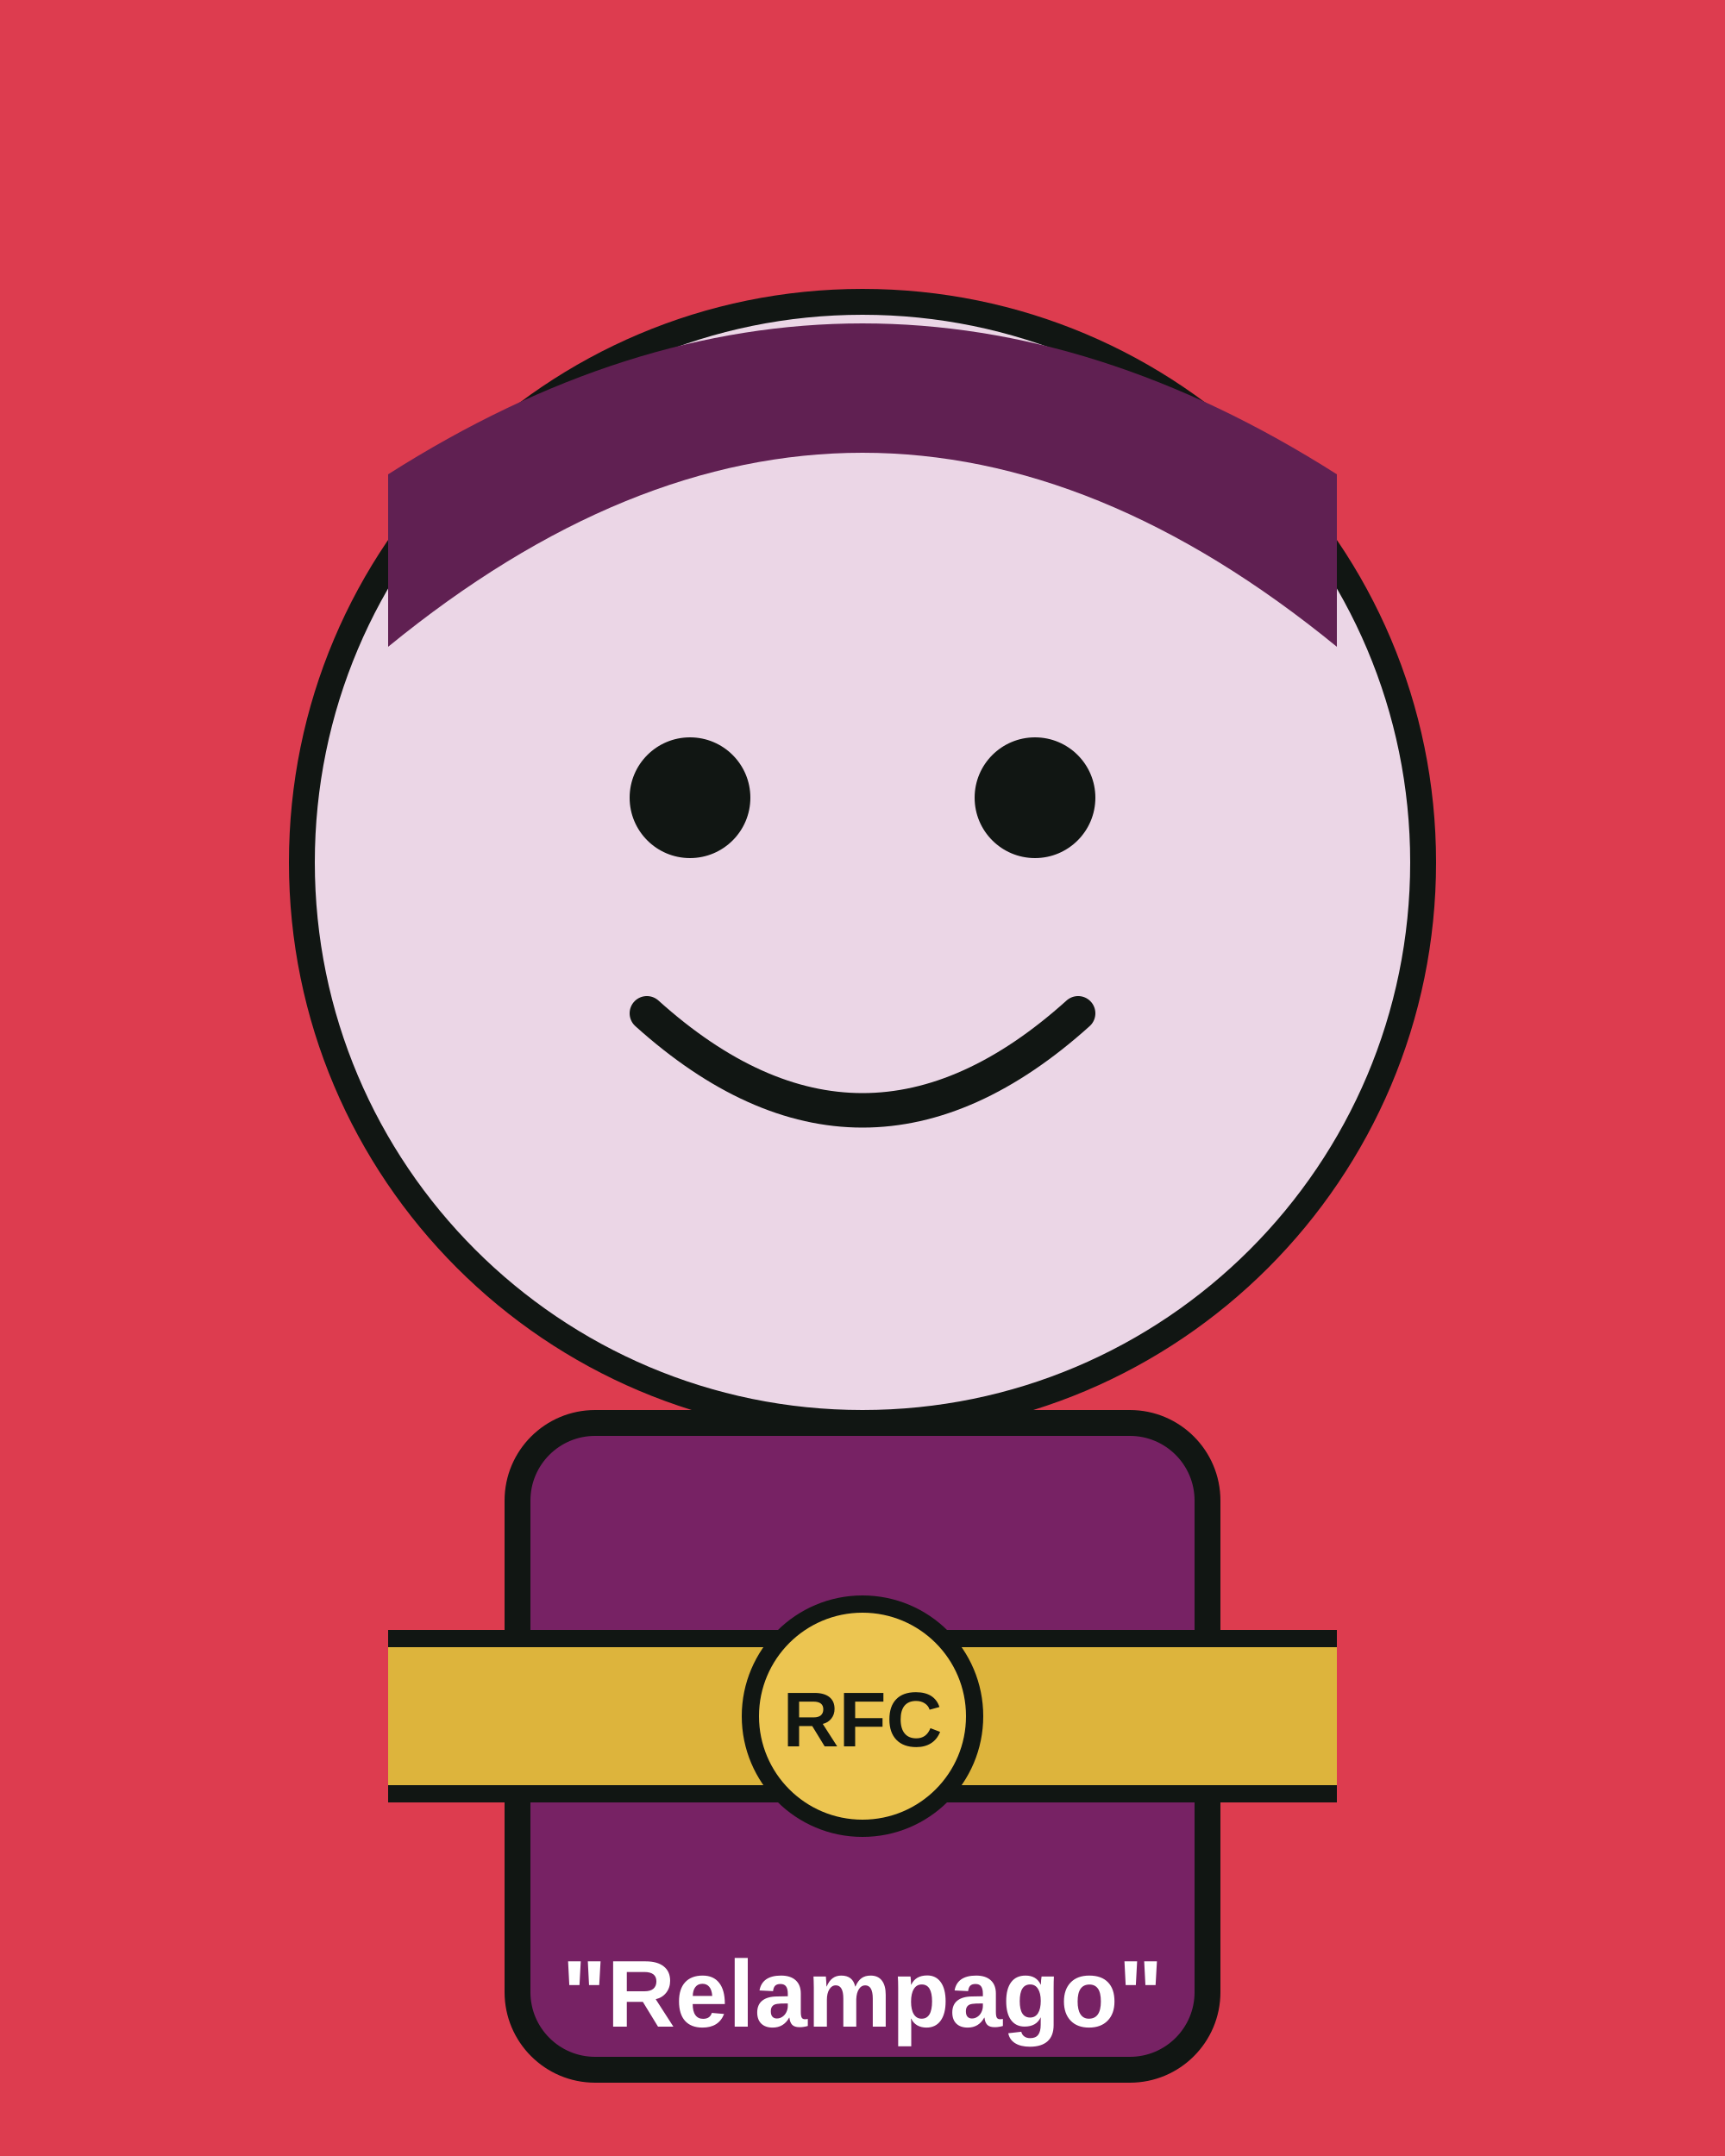
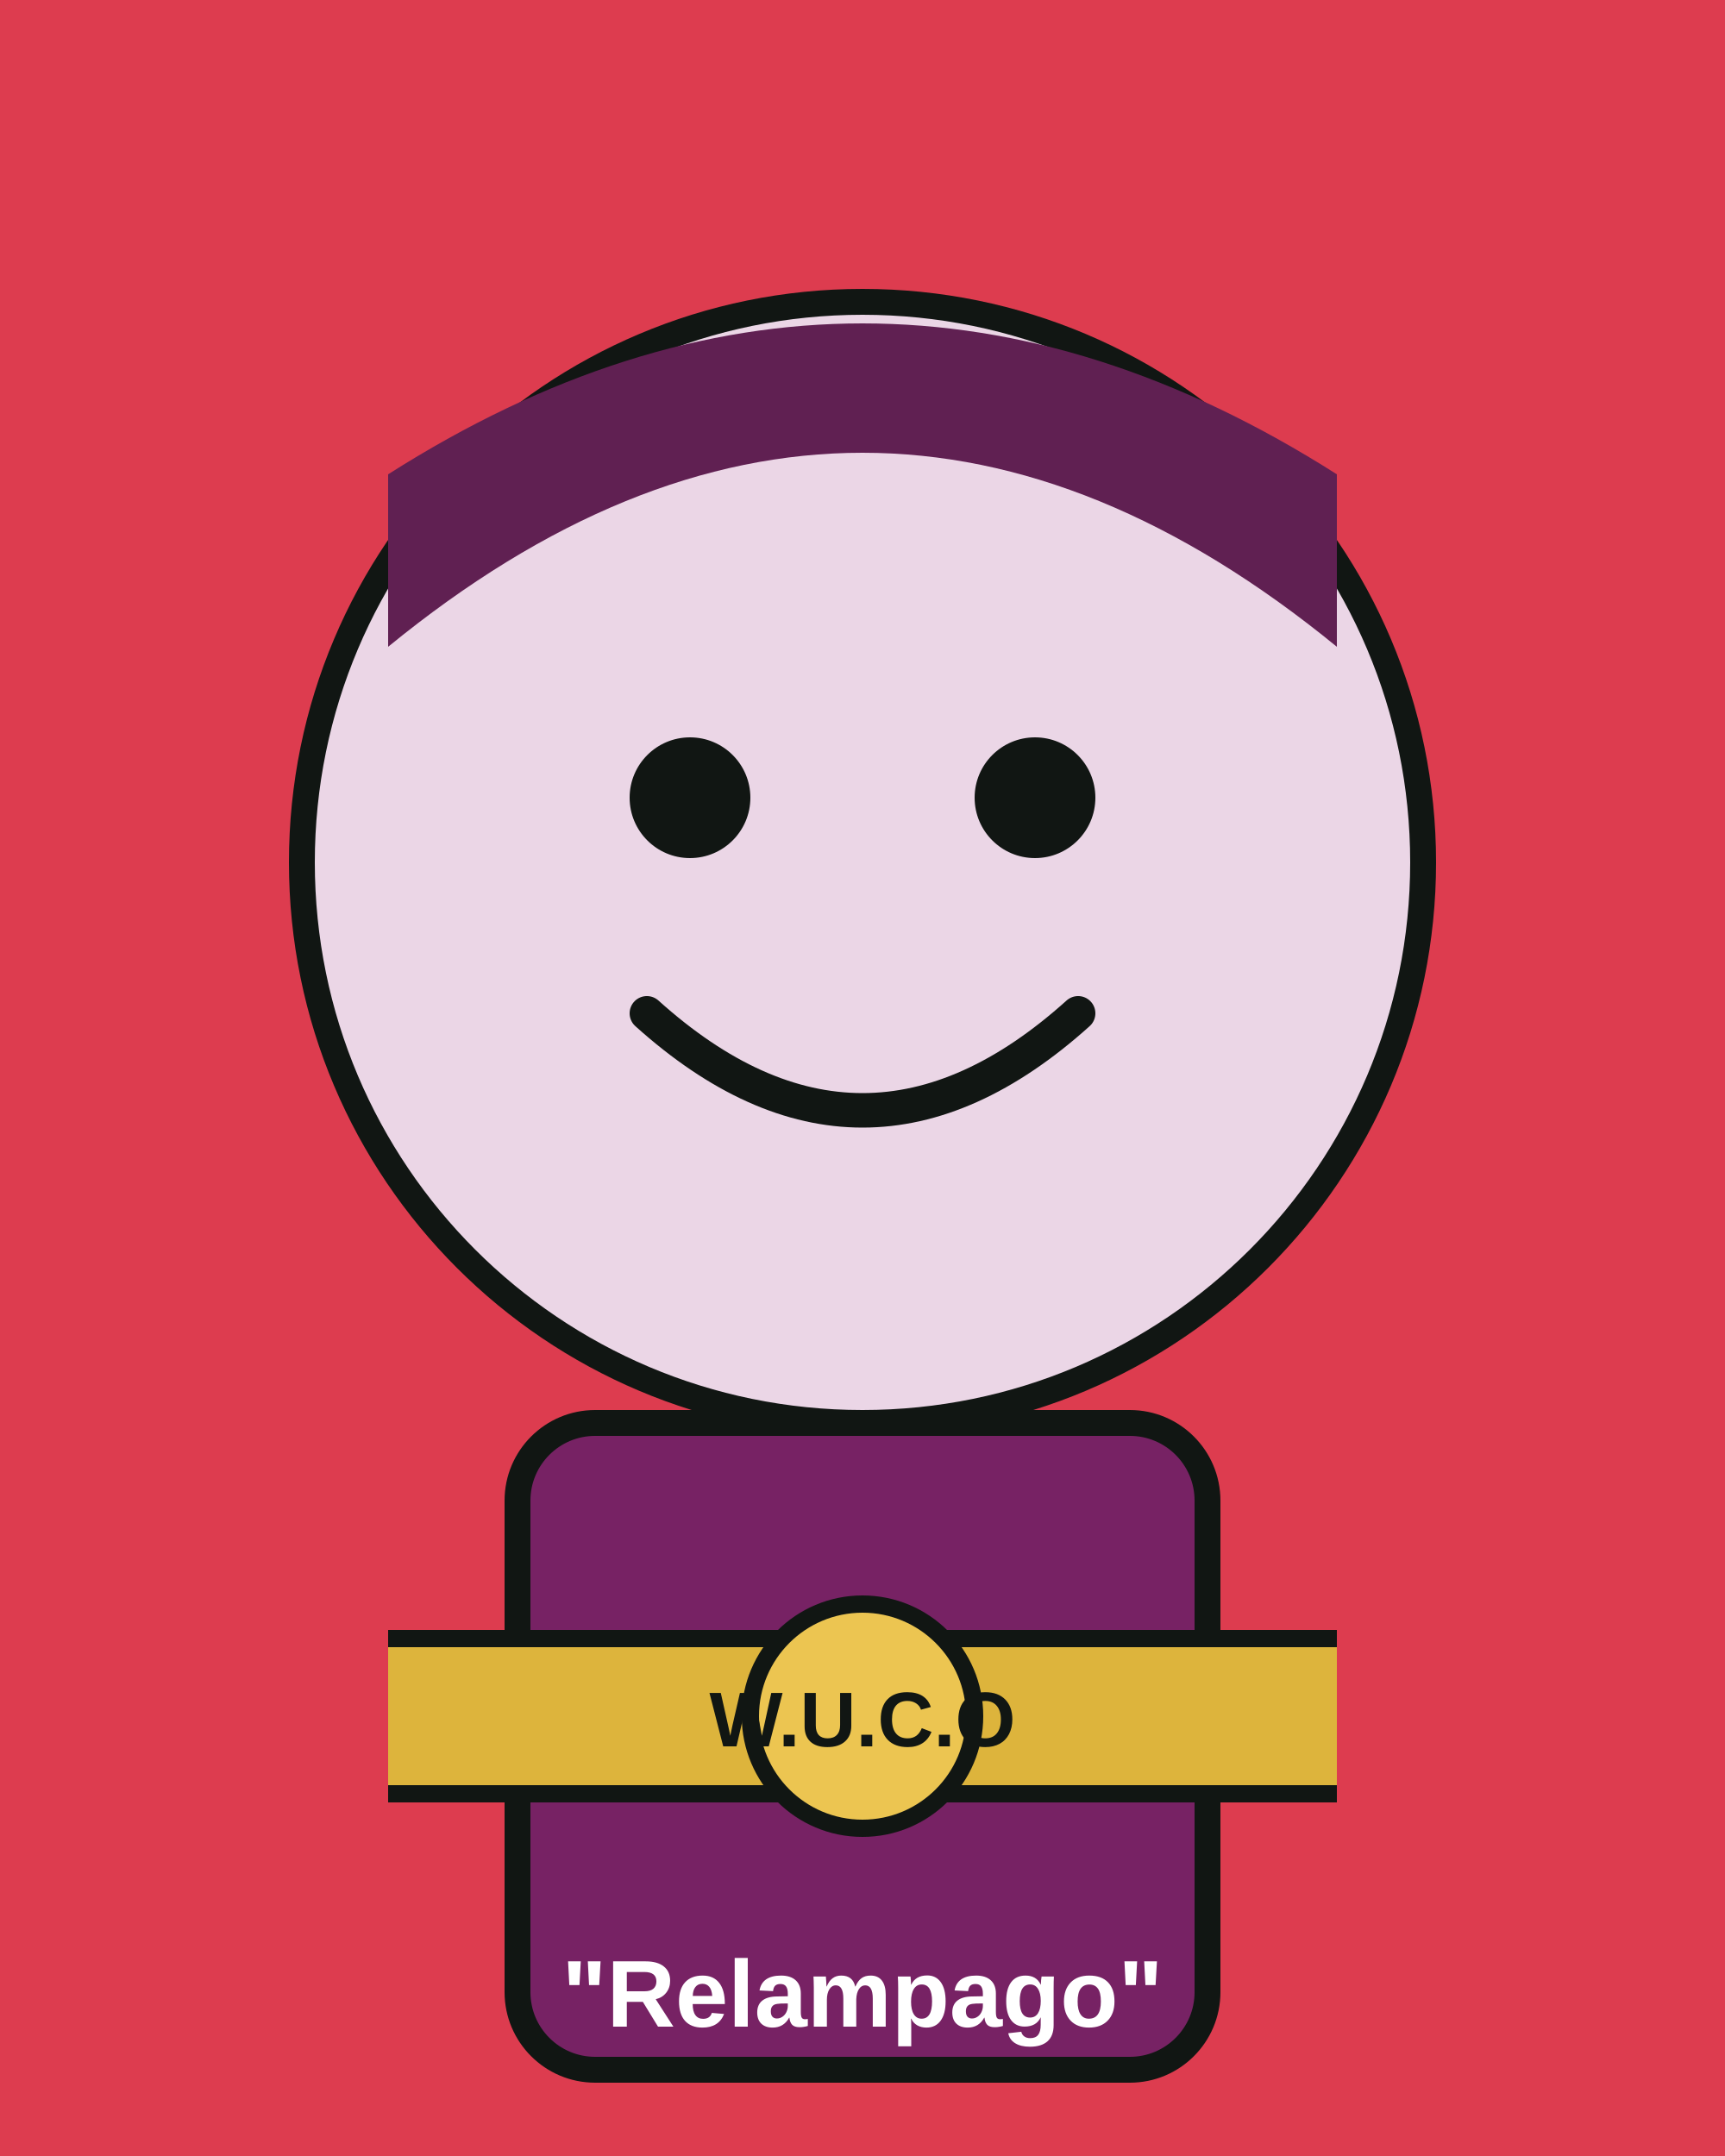
<svg xmlns="http://www.w3.org/2000/svg" width="400" height="500" viewBox="0 0 400 500">
  <rect width="400" height="500" fill="hsl(353,70%,55%)" />
  <circle cx="200" cy="200" r="130" fill="hsl(313,35%,88%)" stroke="#111613" stroke-width="6" />
  <circle cx="160" cy="185" r="14" fill="#111613" />
  <circle cx="240" cy="185" r="14" fill="#111613" />
  <path d="M150 235q50 45 100 0" stroke="#111613" stroke-width="8" fill="none" stroke-linecap="round" />
  <path d="M90 150q110 -90 220 0 l0 -40 q-110 -70 -220 0 z" fill="hsl(313,50%,25%)" />
  <rect x="120" y="330" width="160" height="150" rx="18" fill="hsl(313,55%,30%)" stroke="#111613" stroke-width="6" />
  <rect x="90" y="378" width="220" height="40" fill="#111613" />
  <rect x="90" y="382" width="220" height="32" fill="hsl(45,70%,55%)" />
  <circle cx="200" cy="398" r="26" fill="hsl(45,80%,62%)" stroke="#111613" stroke-width="4" />
-   <text x="200" y="405" font-family="Arial,sans-serif" font-size="18" font-weight="900" fill="#111613" text-anchor="middle">RFC</text>
+   <text x="200" y="405" font-family="Arial,sans-serif" font-size="18" font-weight="900" fill="#111613" text-anchor="middle">W.U.C.O</text>
  <text x="200" y="470" font-family="Arial,sans-serif" font-size="22" font-weight="800" fill="#fff" text-anchor="middle">"Relampago"</text>
</svg>
